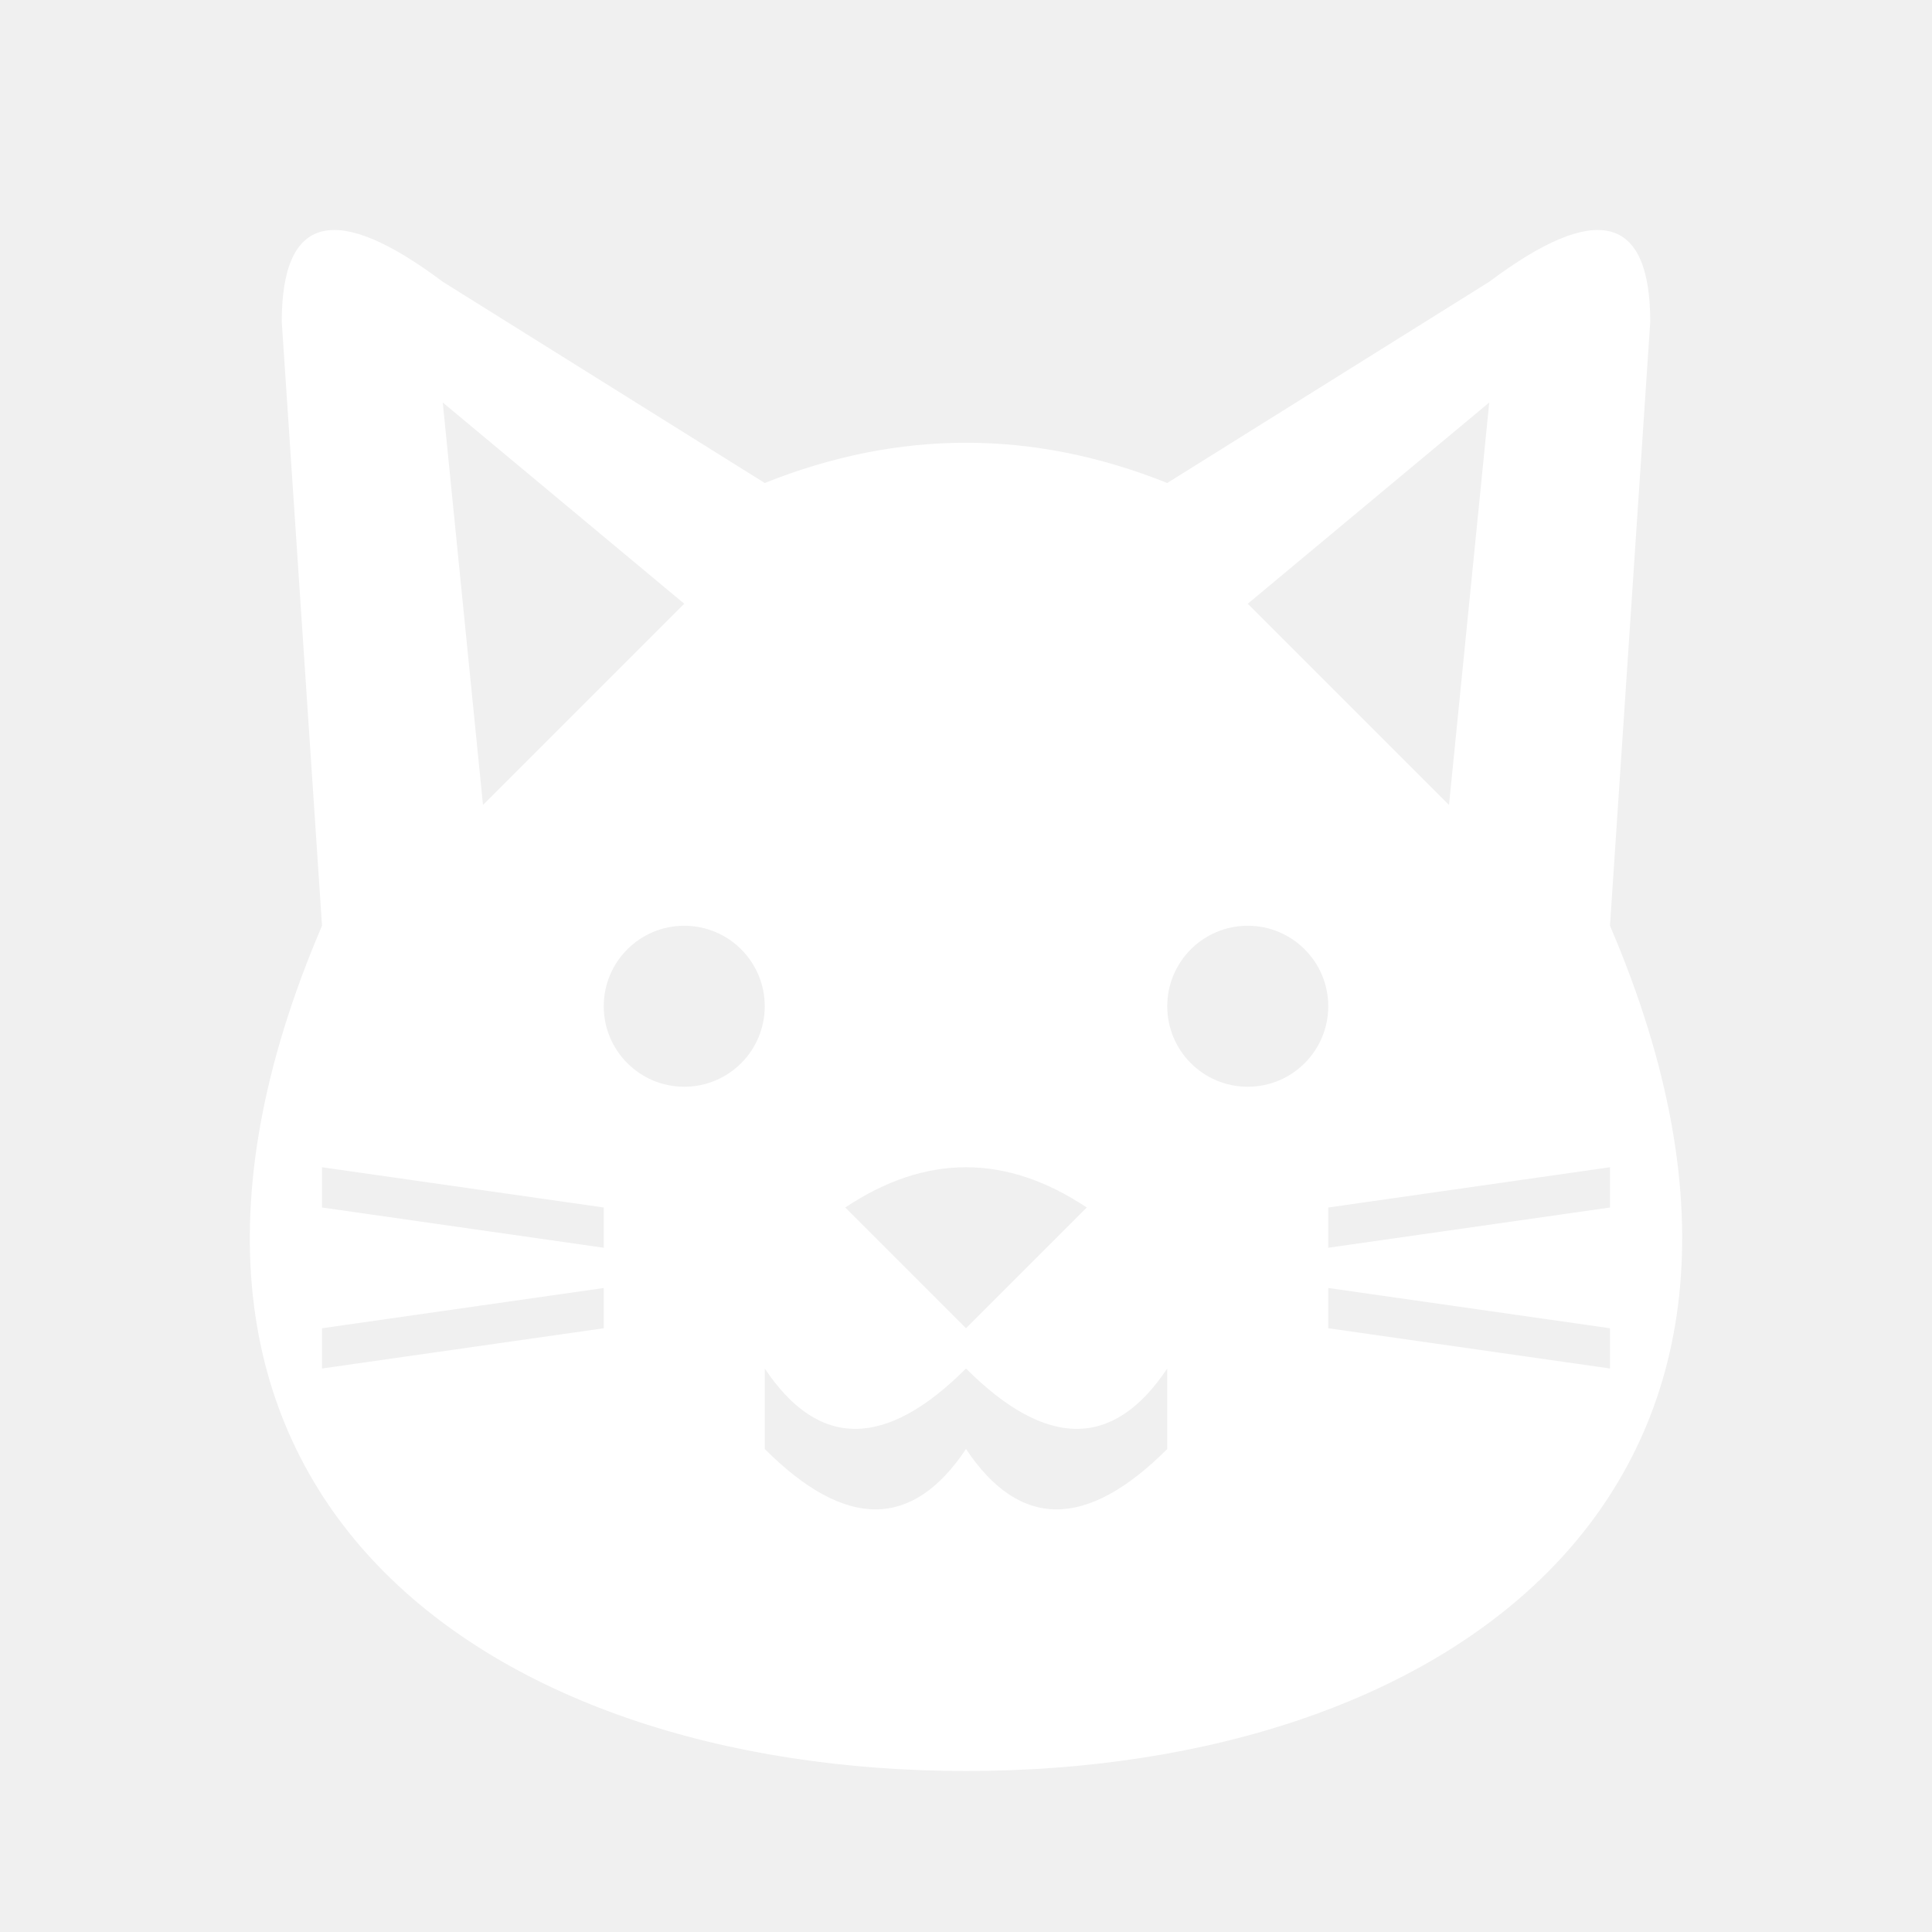
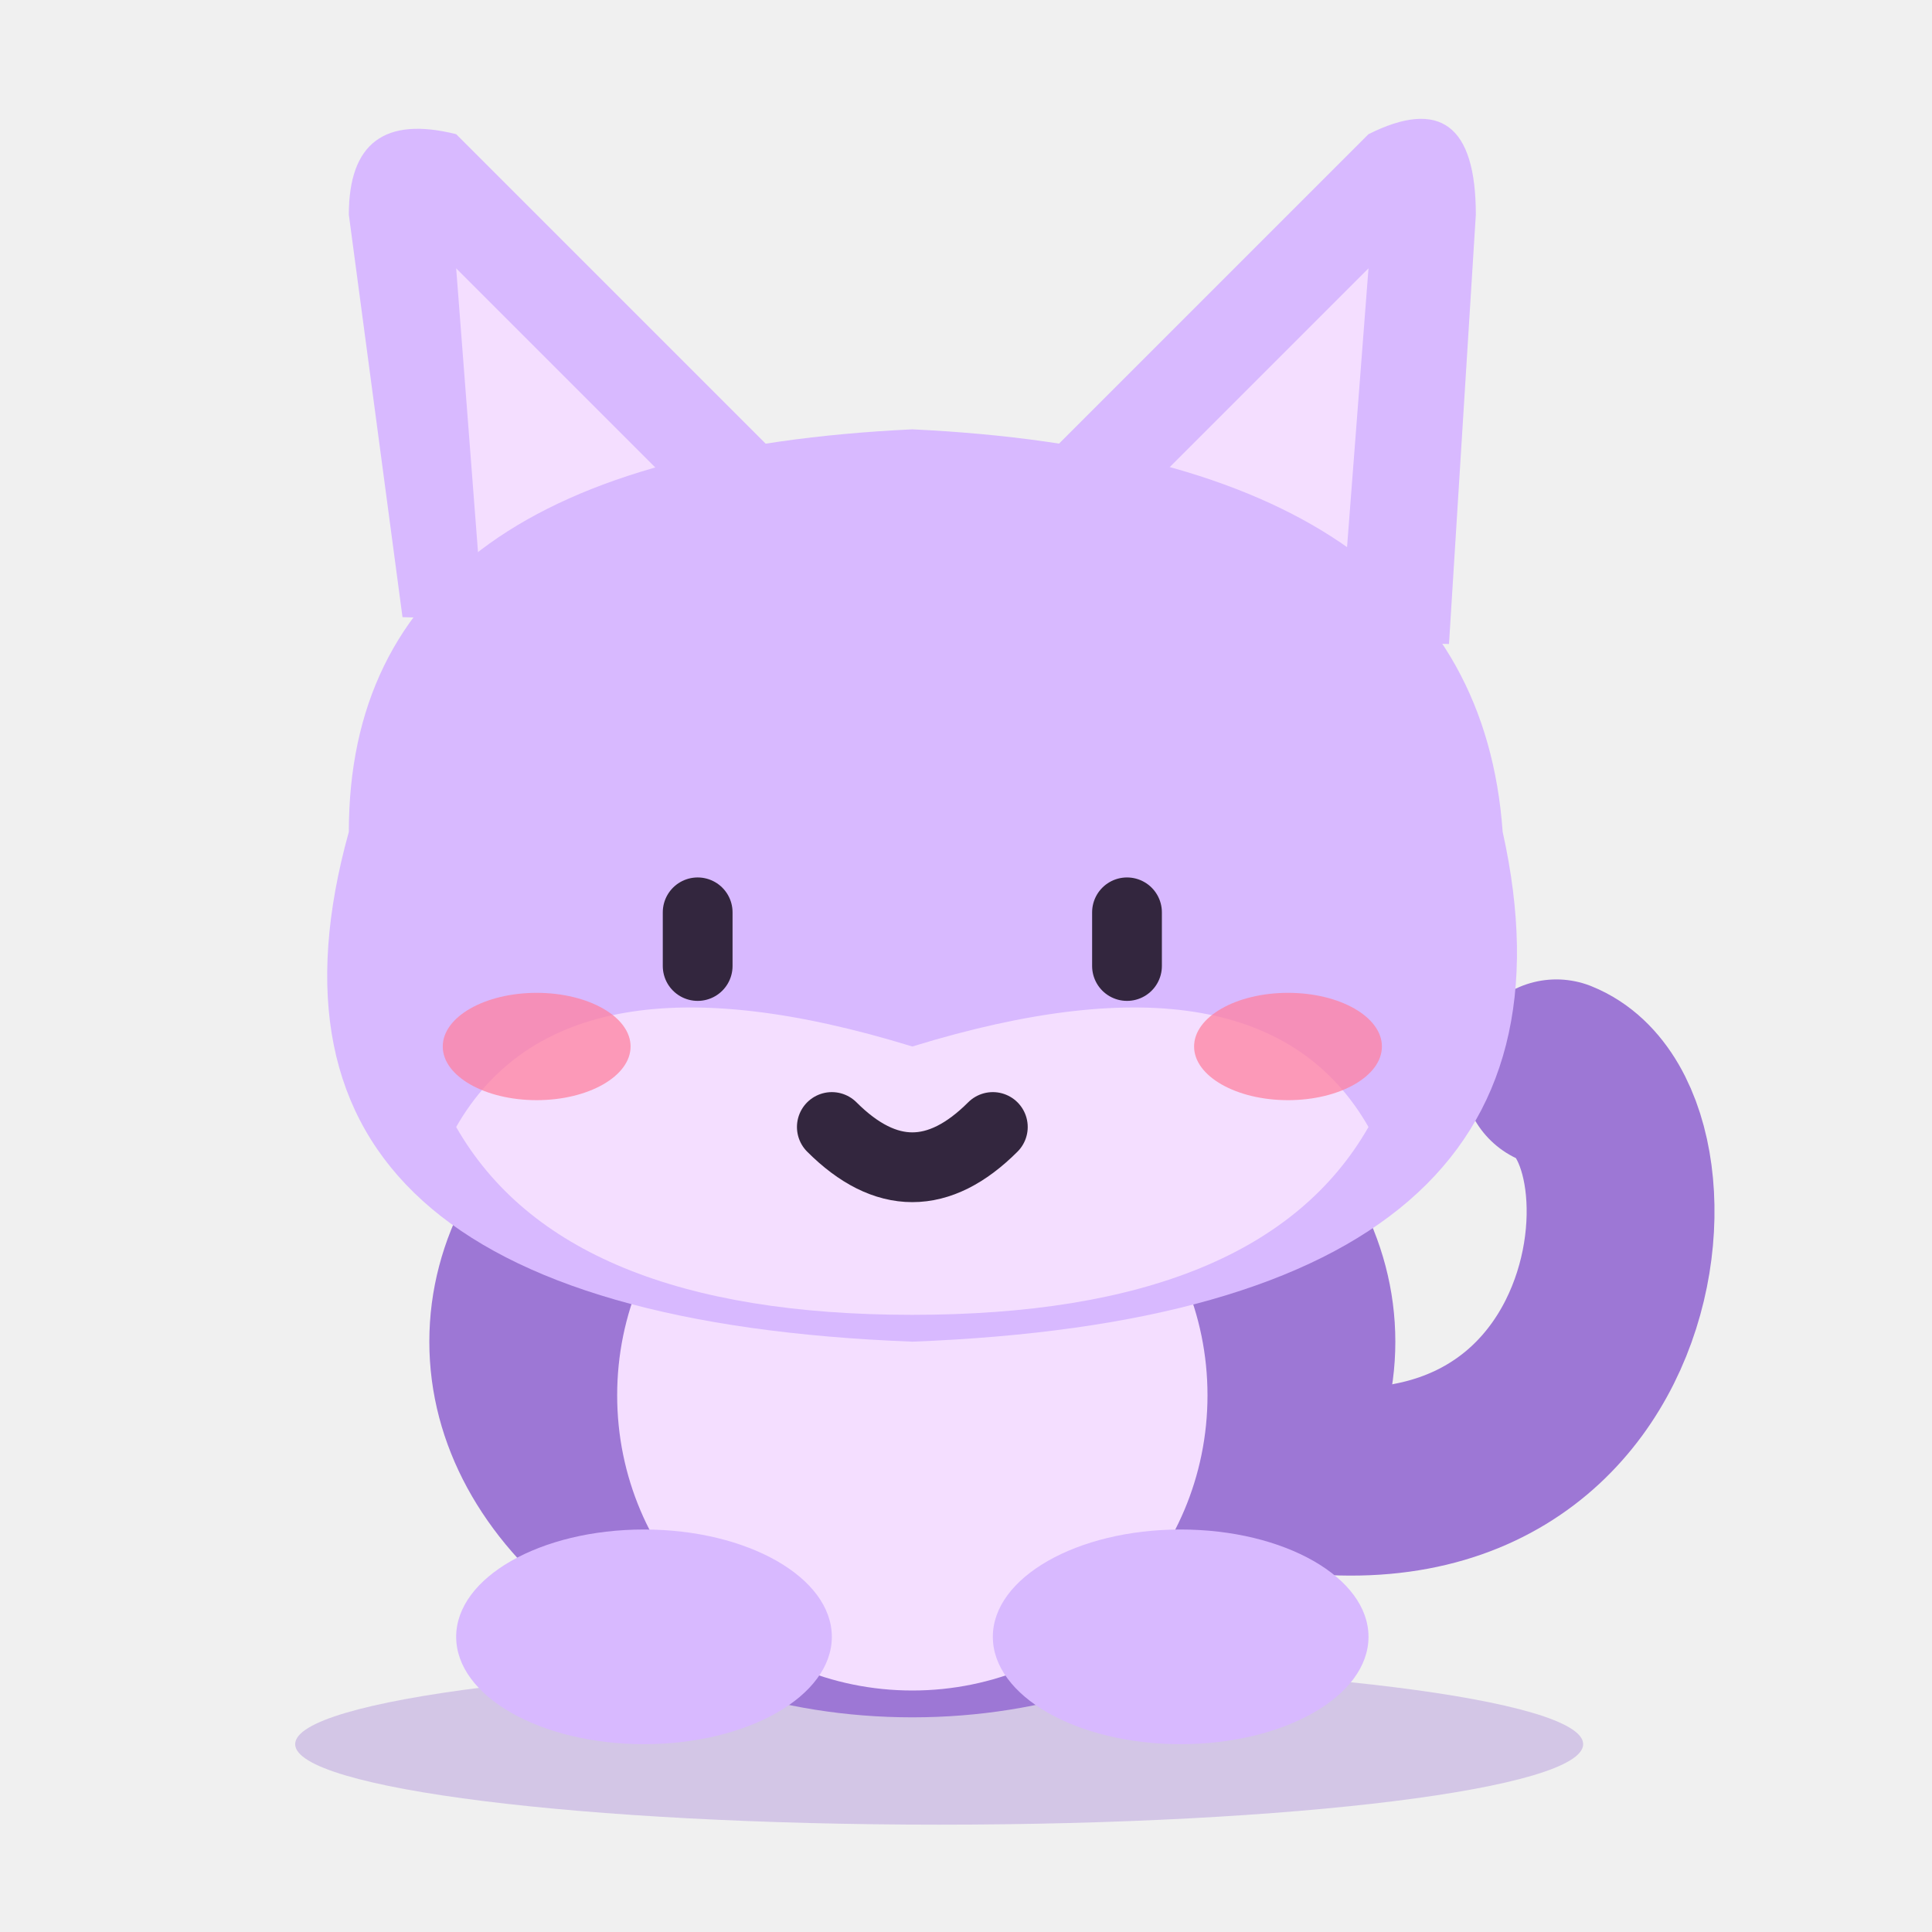
- <svg xmlns="http://www.w3.org/2000/svg" viewBox="0 0 48 48">
-   <path fill="white" fill-rule="evenodd" d="     M8 23 L7 8 Q7 4 11 7 L19 12 Q24 10 29 12 L37 7 Q41 4 41 8 L40 23     C46 37 36 44 24 44 C12 44 2 37 8 23 Z     M11 10 L12 20 L17 15 Z M37 10 L31 15 L36 20 Z     M19 25 A2 2 0 1 1 15 25 A2 2 0 1 1 19 25 Z     M33 25 A2 2 0 1 1 29 25 A2 2 0 1 1 33 25 Z     M21 30 Q24 28 27 30 L24 33 Z     M19 34 Q21 37 24 34 Q27 37 29 34 L29 36 Q26 39 24 36 Q22 39 19 36 Z     M8 29 L15 30 L15 31 L8 30 Z M8 33 L15 32 L15 33 L8 34 Z     M33 30 L40 29 L40 30 L33 31 Z M33 32 L40 33 L40 34 L33 33 Z" />
+ <svg xmlns="http://www.w3.org/2000/svg" width="144" height="144" viewBox="0 0 72 72">
+   <ellipse cx="35" cy="65" rx="24" ry="3" fill="#9d77d5" opacity=".35" />
+   <g transform="">
+     <path d="M44 54c17 6 19-12 14-14" fill="none" stroke="#9d77d5" stroke-width="7" stroke-linecap="round" />
+     <ellipse cx="34" cy="50" rx="18" ry="14" fill="#9d77d5" />
+     <ellipse cx="34" cy="52" rx="11" ry="11" fill="#f4deff" />
+     <ellipse cx="24" cy="61" rx="7" ry="4" fill="#d8b9ff" />
+     <ellipse cx="44" cy="61" rx="7" ry="4" fill="#d8b9ff" />
+     <path fill="#d8b9ff" d="M15 23 13 8q0-4 4-3l13 13 9-1L51 5q4-2 4 3l-1 16Z" />
+     <path fill="#f4deff" d="m17 10 10 10-9 3zm34 0-10 10 9 3z" />
+     <path d="M13 31Q13 17 34 16Q55 17 56 31Q60 49 34 50Q8 49 13 31Z" fill="#d8b9ff" />
+     <path d="M17 42q4-7 17-3 13-4 17 3-4 7-17 7t-17-7" fill="#f4deff" />
+     <ellipse cx="20" cy="39" rx="3.5" ry="2" fill="#ff82a0" opacity=".75" />
+     <ellipse cx="48" cy="39" rx="3.5" ry="2" fill="#ff82a0" opacity=".75" />
+     <g fill="none" stroke="#33263e" stroke-width="2.6" stroke-linecap="round">
+       <path d="M26 34v2m16-2v2m-11 6q3 3 6 0" />
+     </g>
+   </g>
</svg>
